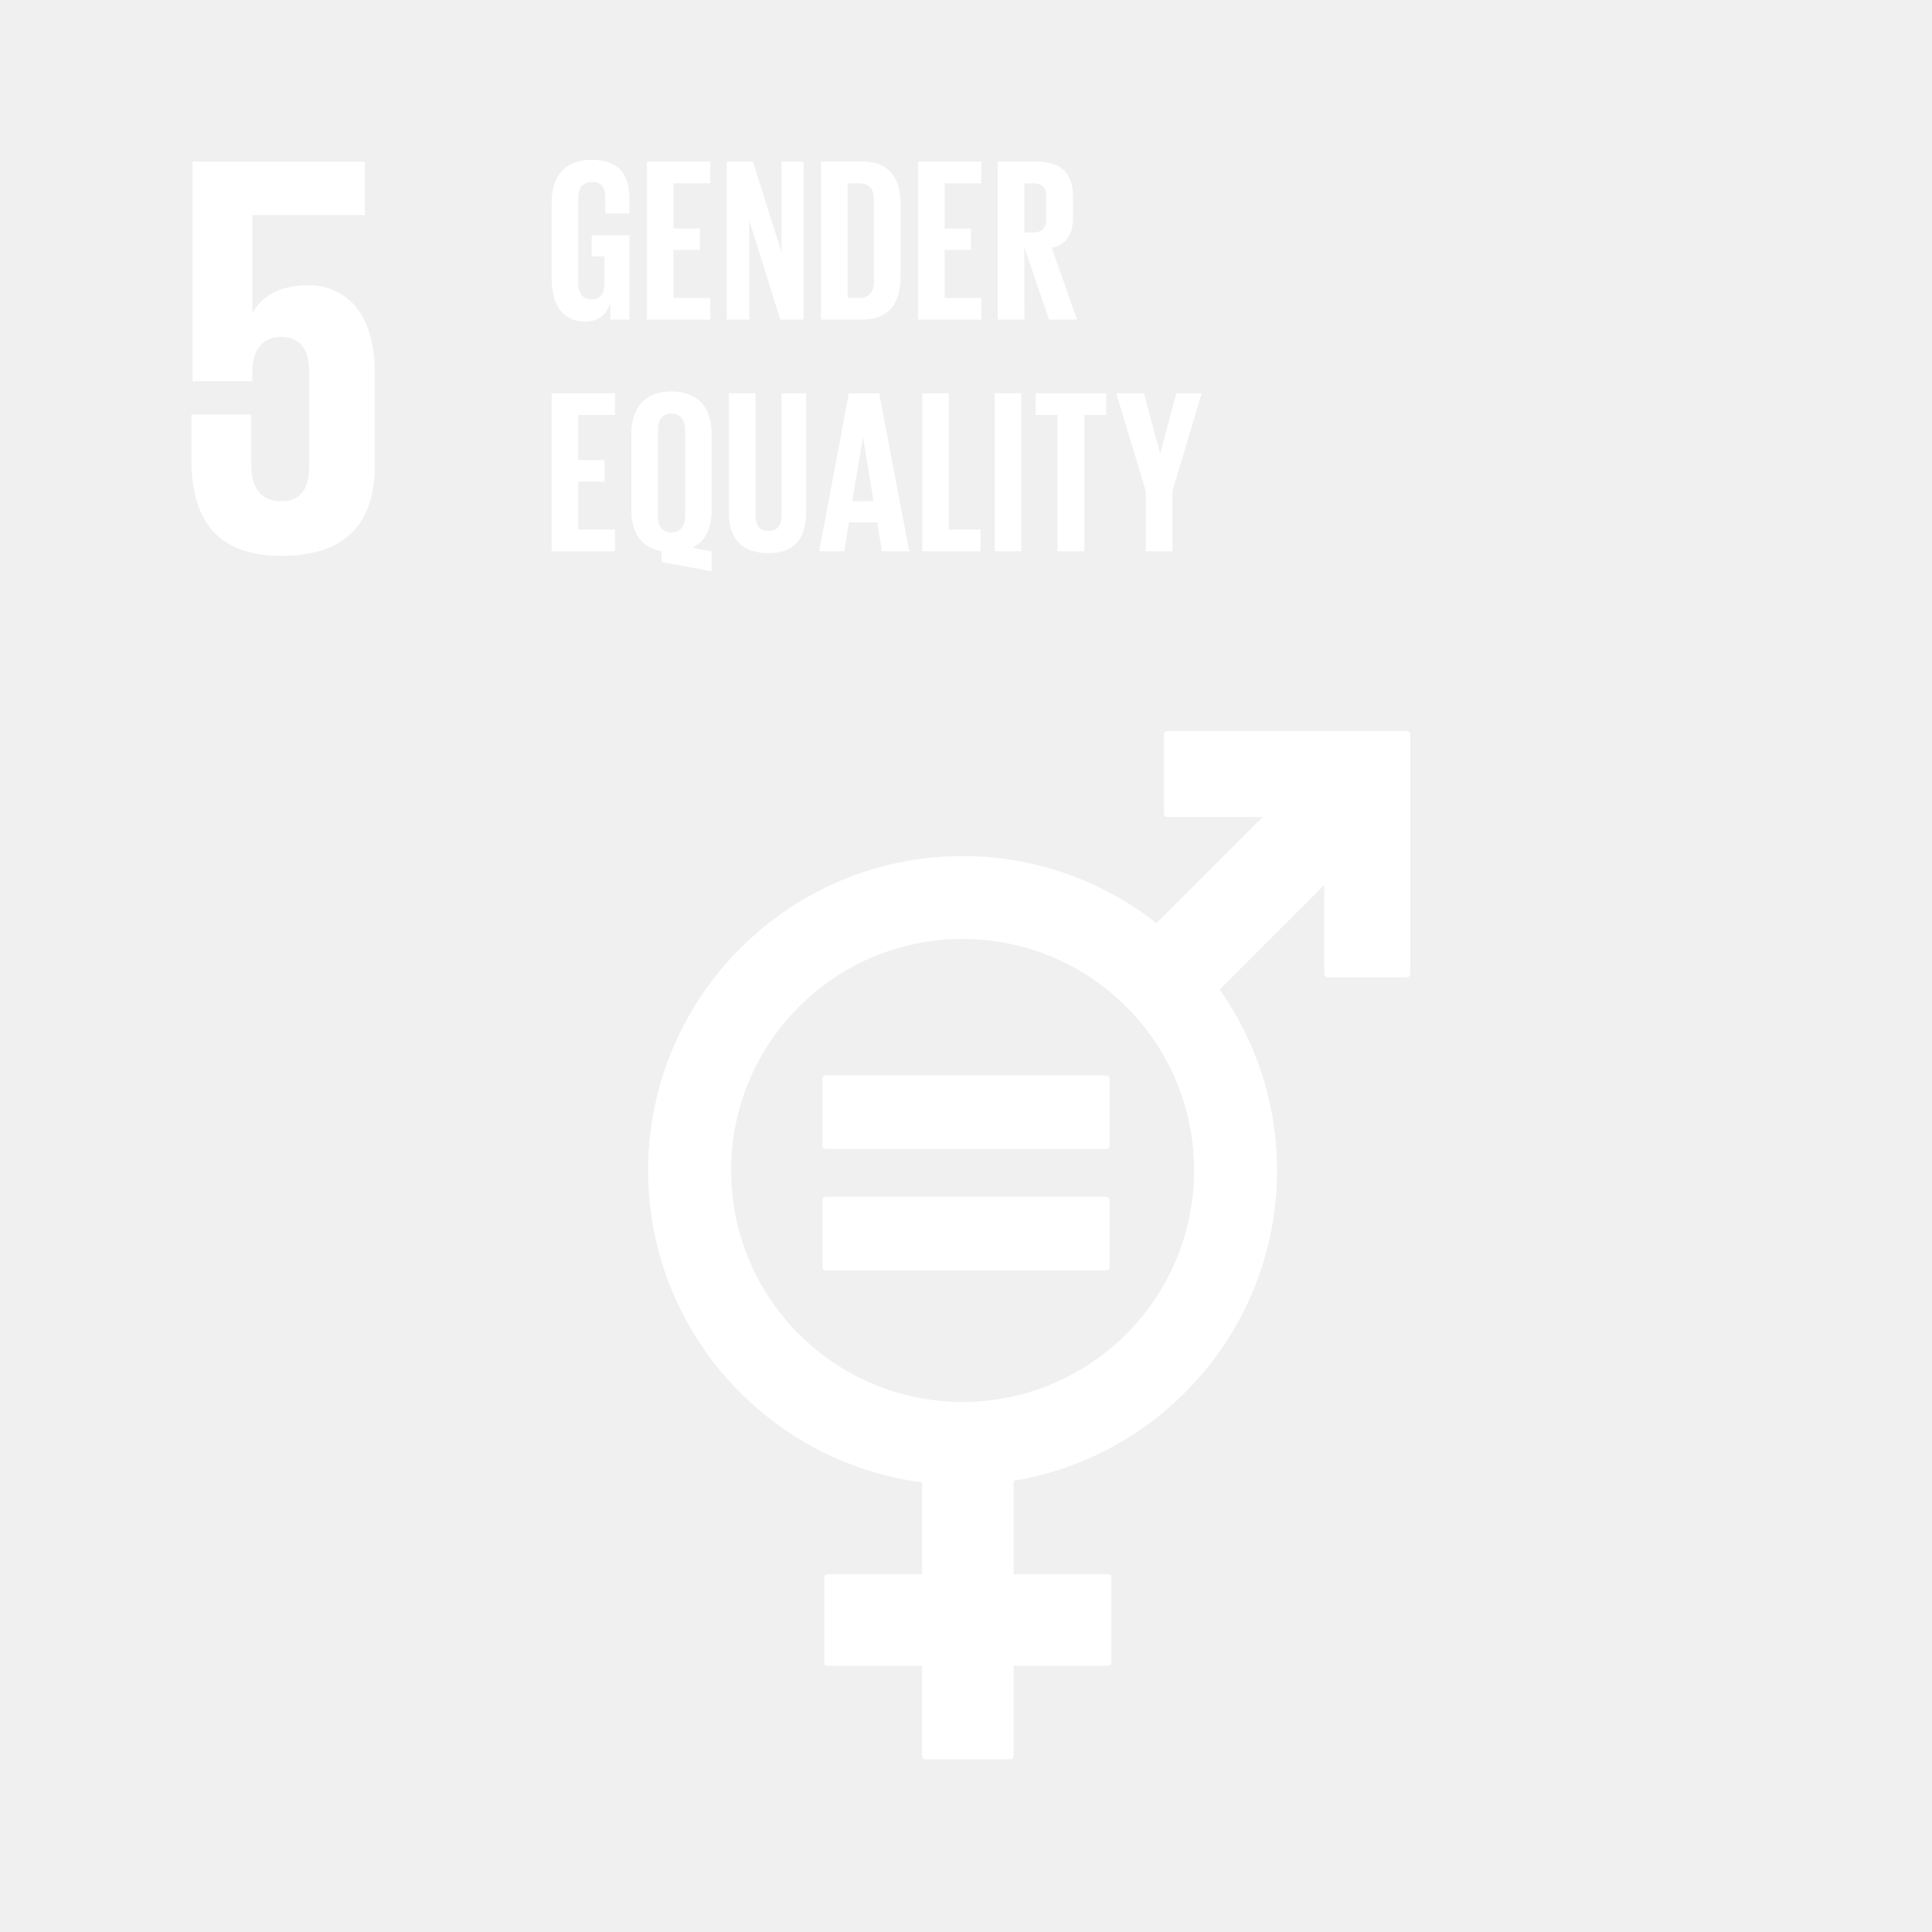
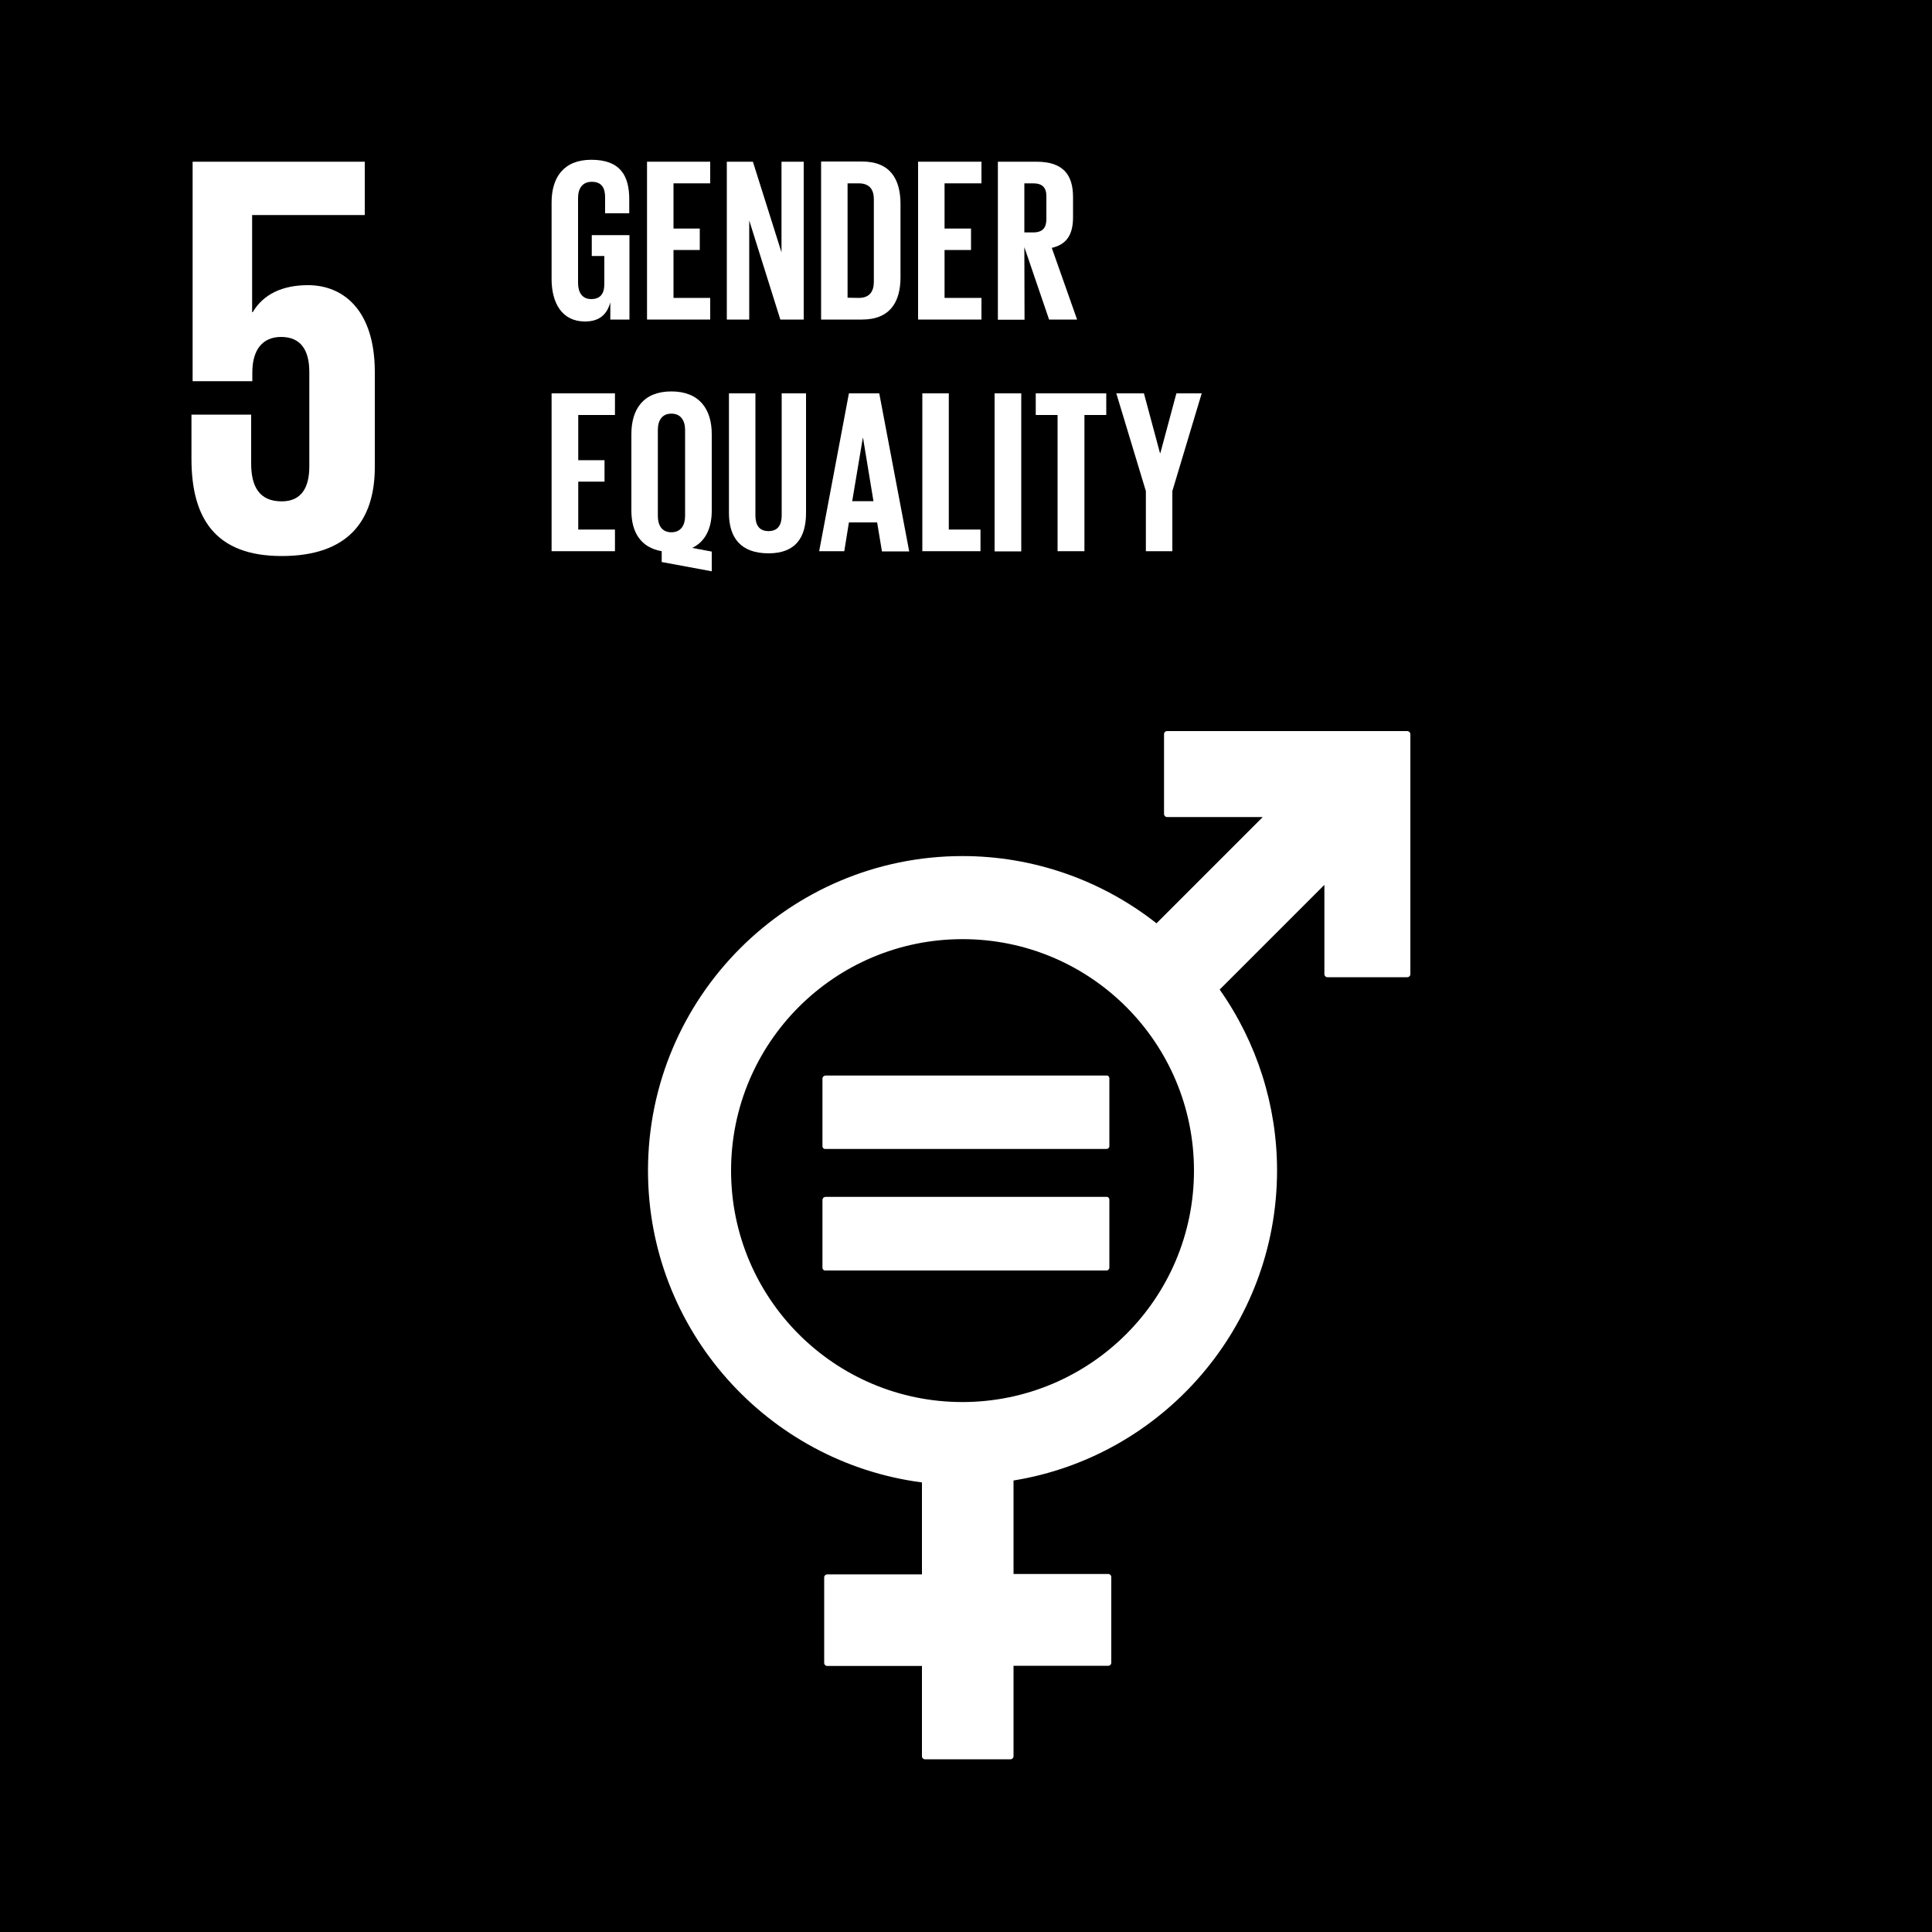
- <svg xmlns="http://www.w3.org/2000/svg" id="Layer_1" data-name="Layer 1" viewBox="0 0 1000 1000" focusable="false">
-   <link type="text/css" rel="stylesheet" id="dark-mode-general-link" />
-   <link type="text/css" rel="stylesheet" id="dark-mode-custom-link" />
-   <style type="text/css" id="dark-mode-custom-style" />
-   <defs>
-     <style>
-       .cls-2 {
-         fill: #fff;
-       }
-     </style>
-   </defs>
-   <path class="cls-2" d="M302.77,166.41c7.49,0,11.35-3.74,13.15-9.88v8.91h9.88V121.79H306.28v10.85h6.51v14.48c0,5.3-2.3,7.83-6.76,7.83-4.7,0-6.75-3.5-6.75-8.44V102.6c0-4.92,2.17-8.43,7.12-8.43s6.87,2.89,6.87,8v8.32H325.8v-7.24c0-12.06-4.46-20.51-19.64-20.51-14.47,0-20.61,9.29-20.61,22.07v39.56c0,12.66,5.41,22.07,17.22,22.07" />
-   <polygon class="cls-2" points="367.63 154.23 348.59 154.23 348.59 129.38 362.22 129.38 362.22 118.28 348.59 118.28 348.59 94.9 367.63 94.9 367.63 83.67 334.85 83.67 334.85 165.45 367.63 165.45 367.63 154.23" />
-   <polygon class="cls-2" points="387.78 114.07 403.92 165.45 415.98 165.45 415.98 83.67 404.54 83.67 404.54 130.59 389.7 83.67 376.21 83.67 376.21 165.45 387.78 165.45 387.78 114.07" />
-   <path class="cls-2" d="M466.13,143.49V105.63c0-12.66-5.18-22-19.89-22H425v81.78h21.2c14.71,0,19.89-9.41,19.89-22m-27.35,10.74V94.89h5.79c5.66,0,7.82,3.38,7.82,8.2v42.82c0,4.94-2.16,8.32-7.82,8.32Z" />
-   <polygon class="cls-2" points="507.97 154.23 488.94 154.23 488.94 129.38 502.56 129.38 502.56 118.28 488.94 118.28 488.94 94.9 507.97 94.9 507.97 83.67 475.19 83.67 475.19 165.45 507.97 165.45 507.97 154.23" />
-   <path class="cls-2" d="M530.17,127.93,543,165.45h14.47L544.38,128.3c7.83-1.81,11-7,11-15.8V102c0-11.46-5.06-18.34-18.92-18.34h-20v81.78h13.75Zm0-33h4.56c4.71,0,6.75,2.16,6.75,6.62v12c0,4.36-2,6.76-6.75,6.76h-4.56Z" />
-   <polygon class="cls-2" points="318.33 274.11 299.29 274.11 299.29 249.27 312.91 249.27 312.91 238.18 299.29 238.18 299.29 214.78 318.33 214.78 318.33 203.56 285.55 203.56 285.55 285.33 318.33 285.33 318.33 274.11" />
-   <path class="cls-2" d="M342.46,285.32v5.56l25.9,4.82V285.45l-10.12-1.94c7-3.37,10.12-10.36,10.12-19.29V224.66c0-12.78-6.26-22.07-20.85-22.07s-20.72,9.29-20.72,22.07v39.56c0,11.1,4.7,19.18,15.67,21.1m-1.94-62.82c0-4.94,2.17-8.45,7-8.45s7.11,3.51,7.11,8.45v44.63c0,4.82-2.16,8.43-7.11,8.43s-7-3.61-7-8.43Z" />
-   <path class="cls-2" d="M377.29,203.56v61.87c0,12.66,6,20.86,20.49,20.86,14,0,19.41-8.2,19.41-20.86V203.56H404.54v63.19c0,4.83-1.93,8.08-6.76,8.08s-6.75-3.25-6.75-8.08V203.56Z" />
-   <path class="cls-2" d="M439.38,270.37H454l2.53,15h14.1l-15.55-81.77H439.38L424,285.33h13Zm7.22-43.77h.14l5.41,32.8h-11Z" />
-   <polygon class="cls-2" points="477.36 203.56 477.36 285.33 507.49 285.33 507.49 274.12 491.11 274.12 491.11 203.56 477.36 203.56" />
-   <rect class="cls-2" x="514.85" y="203.56" width="13.75" height="81.77" />
-   <polygon class="cls-2" points="561.26 285.33 561.26 214.78 572.58 214.78 572.58 203.57 536.08 203.57 536.08 214.78 547.4 214.78 547.4 285.33 561.26 285.33" />
-   <polygon class="cls-2" points="593.08 285.33 606.83 285.33 606.83 254.22 622 203.57 608.88 203.57 600.56 234.55 600.44 234.55 592.13 203.57 577.78 203.57 593.08 254.22 593.08 285.33" />
-   <path class="cls-2" d="M159.44,147.64c-13.38,0-23.19,4.75-28.55,14h-.3V111.36h58.29V83.7H99.68V197.31h30.91v-4.48c0-11.89,5.36-18.44,14.87-18.44,10.41,0,14.59,7.15,14.59,18.16v48.77c0,10.71-3.88,18.13-14.29,18.13-11.6,0-15.75-7.73-15.75-19.61V214.55H99.06v22.9c0,30.63,12.2,50.26,46.7,50.26,34.2,0,48.17-18.14,48.17-46.1V192.25c0-31.82-16.35-44.61-34.49-44.61" />
+ <svg xmlns="http://www.w3.org/2000/svg" version="1.1" id="Layer_1" x="0px" y="0px" viewBox="0 0 1000 1000" style="enable-background:new 0 0 1000 1000;" xml:space="preserve">
+   <style type="text/css">
+ 	.st0{fill:#FFFFFF;}
+ </style>
+   <rect y="0" width="1000" height="1000" />
+   <path class="st0" d="M302.8,166.4c7.5,0,11.4-3.7,13.1-9.9v8.9h9.9v-43.7h-19.5v10.8h6.5v14.5c0,5.3-2.3,7.8-6.8,7.8  c-4.7,0-6.8-3.5-6.8-8.4v-43.9c0-4.9,2.2-8.4,7.1-8.4s6.9,2.9,6.9,8v8.3h12.5v-7.2c0-12.1-4.5-20.5-19.6-20.5  c-14.5,0-20.6,9.3-20.6,22.1v39.6C285.5,157,291,166.4,302.8,166.4" />
+   <polygon class="st0" points="367.6,154.2 348.6,154.2 348.6,129.4 362.2,129.4 362.2,118.3 348.6,118.3 348.6,94.9 367.6,94.9   367.6,83.7 334.9,83.7 334.9,165.4 367.6,165.4 " />
+   <polygon class="st0" points="387.8,114.1 403.9,165.4 416,165.4 416,83.7 404.5,83.7 404.5,130.6 389.7,83.7 376.2,83.7   376.2,165.4 387.8,165.4 " />
+   <path class="st0" d="M466.1,143.5v-37.9c0-12.7-5.2-22-19.9-22H425v81.8h21.2C460.9,165.4,466.1,156,466.1,143.5 M438.7,154.1V94.9  h5.8c5.7,0,7.8,3.4,7.8,8.2v42.8c0,4.9-2.2,8.3-7.8,8.3L438.7,154.1z" />
+   <polygon class="st0" points="508,154.2 488.9,154.2 488.9,129.4 502.6,129.4 502.6,118.3 488.9,118.3 488.9,94.9 508,94.9 508,83.7   475.2,83.7 475.2,165.4 508,165.4 " />
+   <path class="st0" d="M530.2,127.9l12.8,37.5h14.5l-13.1-37.1c7.8-1.8,11-7,11-15.8V102c0-11.5-5.1-18.3-18.9-18.3h-20v81.8h13.8  L530.2,127.9z M530.2,94.9h4.6c4.7,0,6.8,2.2,6.8,6.6v12c0,4.4-2,6.8-6.8,6.8h-4.6V94.9z" />
+   <polygon class="st0" points="318.3,274.1 299.3,274.1 299.3,249.3 312.9,249.3 312.9,238.2 299.3,238.2 299.3,214.8 318.3,214.8   318.3,203.6 285.5,203.6 285.5,285.3 318.3,285.3 " />
+   <path class="st0" d="M342.5,285.3v5.6l25.9,4.8v-10.2l-10.1-1.9c7-3.4,10.1-10.4,10.1-19.3v-39.6c0-12.8-6.3-22.1-20.9-22.1  s-20.7,9.3-20.7,22.1v39.6C326.8,275.3,331.5,283.4,342.5,285.3 M340.5,222.5c0-4.9,2.2-8.4,7-8.4s7.1,3.5,7.1,8.4v44.6  c0,4.8-2.2,8.4-7.1,8.4s-7-3.6-7-8.4V222.5z" />
+   <path class="st0" d="M377.3,203.6v61.9c0,12.7,6,20.9,20.5,20.9c14,0,19.4-8.2,19.4-20.9v-61.9h-12.6v63.2c0,4.8-1.9,8.1-6.8,8.1  s-6.8-3.2-6.8-8.1v-63.2H377.3z" />
+   <path class="st0" d="M439.4,270.4H454l2.5,15h14.1l-15.5-81.8h-15.7L424,285.3h13L439.4,270.4z M446.6,226.6h0.1l5.4,32.8h-11  L446.6,226.6z" />
+   <polygon class="st0" points="477.4,203.6 477.4,285.3 507.5,285.3 507.5,274.1 491.1,274.1 491.1,203.6 " />
+   <rect x="514.8" y="203.6" class="st0" width="13.8" height="81.8" />
+   <polygon class="st0" points="561.3,285.3 561.3,214.8 572.6,214.8 572.6,203.6 536.1,203.6 536.1,214.8 547.4,214.8 547.4,285.3 " />
+   <polygon class="st0" points="593.1,285.3 606.8,285.3 606.8,254.2 622,203.6 608.9,203.6 600.6,234.5 600.4,234.5 592.1,203.6   577.8,203.6 593.1,254.2 " />
+   <path class="st0" d="M159.4,147.6c-13.4,0-23.2,4.8-28.6,14h-0.3v-50.3h58.3V83.7H99.7v113.6h30.9v-4.5c0-11.9,5.4-18.4,14.9-18.4  c10.4,0,14.6,7.1,14.6,18.2v48.8c0,10.7-3.9,18.1-14.3,18.1c-11.6,0-15.8-7.7-15.8-19.6v-25.3H99.1v22.9c0,30.6,12.2,50.3,46.7,50.3  c34.2,0,48.2-18.1,48.2-46.1v-49.4C193.9,160.4,177.6,147.6,159.4,147.6" />
  <g>
-     <path class="cls-2" d="M728.35,378.38H604.07a1.6,1.6,0,0,0-1.58,1.59v41.29a1.59,1.59,0,0,0,1.58,1.59h49.48l-54.95,55a161.9,161.9,0,0,0-100.35-34.76c-89.75,0-162.78,73-162.78,162.78,0,82.64,61.91,151,141.77,161.37v47.59h-49a1.57,1.57,0,0,0-1.6,1.57v44.27a1.57,1.57,0,0,0,1.6,1.58h49V909a1.57,1.57,0,0,0,1.58,1.58h44.24a1.59,1.59,0,0,0,1.6-1.58V862.21h49a1.57,1.57,0,0,0,1.57-1.58V816.36a1.57,1.57,0,0,0-1.57-1.57h-49V766.43C601.89,753.76,661,686.59,661,605.83a161.84,161.84,0,0,0-29.73-93.62L685.45,458v46.22a1.6,1.6,0,0,0,1.61,1.58h41.29a1.6,1.6,0,0,0,1.61-1.58V380a1.6,1.6,0,0,0-1.61-1.59M498.25,725.65A119.82,119.82,0,1,1,618.07,605.83,119.94,119.94,0,0,1,498.25,725.65" />
-     <path class="cls-2" d="M572.65,556.65H427.32a1.52,1.52,0,0,0-1.58,1.42v35.18a1.5,1.5,0,0,0,1.58,1.44H572.65a1.51,1.51,0,0,0,1.61-1.44V558.07a1.53,1.53,0,0,0-1.61-1.42" />
-     <path class="cls-2" d="M572.65,619.47H427.32a1.54,1.54,0,0,0-1.58,1.47v35.18a1.5,1.5,0,0,0,1.58,1.42H572.65a1.51,1.51,0,0,0,1.61-1.42V620.94a1.55,1.55,0,0,0-1.61-1.47" />
+     <path class="st0" d="M728.3,378.4H604.1c-0.9,0-1.6,0.7-1.6,1.6v41.3c0,0.9,0.7,1.6,1.6,1.6h49.5l-55,55   c-28.6-22.5-63.9-34.8-100.4-34.8c-89.8,0-162.8,73-162.8,162.8c0,82.6,61.9,151,141.8,161.4v47.6h-49c-0.9,0-1.6,0.7-1.6,1.5   c0,0,0,0,0,0v44.3c0,0.9,0.7,1.6,1.6,1.6c0,0,0,0,0,0h49V909c0,0.9,0.7,1.6,1.6,1.6c0,0,0,0,0,0h44.2c0.9,0,1.6-0.7,1.6-1.6v0   v-46.8h49c0.9,0,1.6-0.7,1.6-1.6c0,0,0,0,0,0v-44.3c0-0.9-0.7-1.6-1.6-1.6l0,0h-49v-48.4C601.9,753.8,661,686.6,661,605.8   c0-33.5-10.4-66.2-29.7-93.6l54.2-54.2v46.2c0,0.9,0.7,1.6,1.6,1.6h41.3c0.9,0,1.6-0.7,1.6-1.6V380   C730,379.1,729.2,378.4,728.3,378.4C728.3,378.4,728.3,378.4,728.3,378.4 M498.2,725.7c-66.2,0-119.8-53.6-119.8-119.8   c0-66.2,53.6-119.8,119.8-119.8c66.2,0,119.8,53.6,119.8,119.8C618,672,564.4,725.6,498.2,725.7" />
+     <path class="st0" d="M572.7,556.7H427.3c-0.8,0-1.5,0.6-1.6,1.4v35.2c0,0.8,0.7,1.5,1.6,1.4c0,0,0,0,0,0h145.3   c0.8,0.1,1.6-0.6,1.6-1.4c0,0,0,0,0,0v-35.2C574.2,557.2,573.5,556.6,572.7,556.7" />
+     <path class="st0" d="M572.7,619.5H427.3c-0.8,0-1.5,0.6-1.6,1.5v35.2c0,0.8,0.7,1.5,1.6,1.4c0,0,0,0,0,0h145.3   c0.8,0.1,1.6-0.6,1.6-1.4c0,0,0,0,0,0v-35.2C574.2,620.1,573.5,619.4,572.7,619.5" />
  </g>
</svg>
